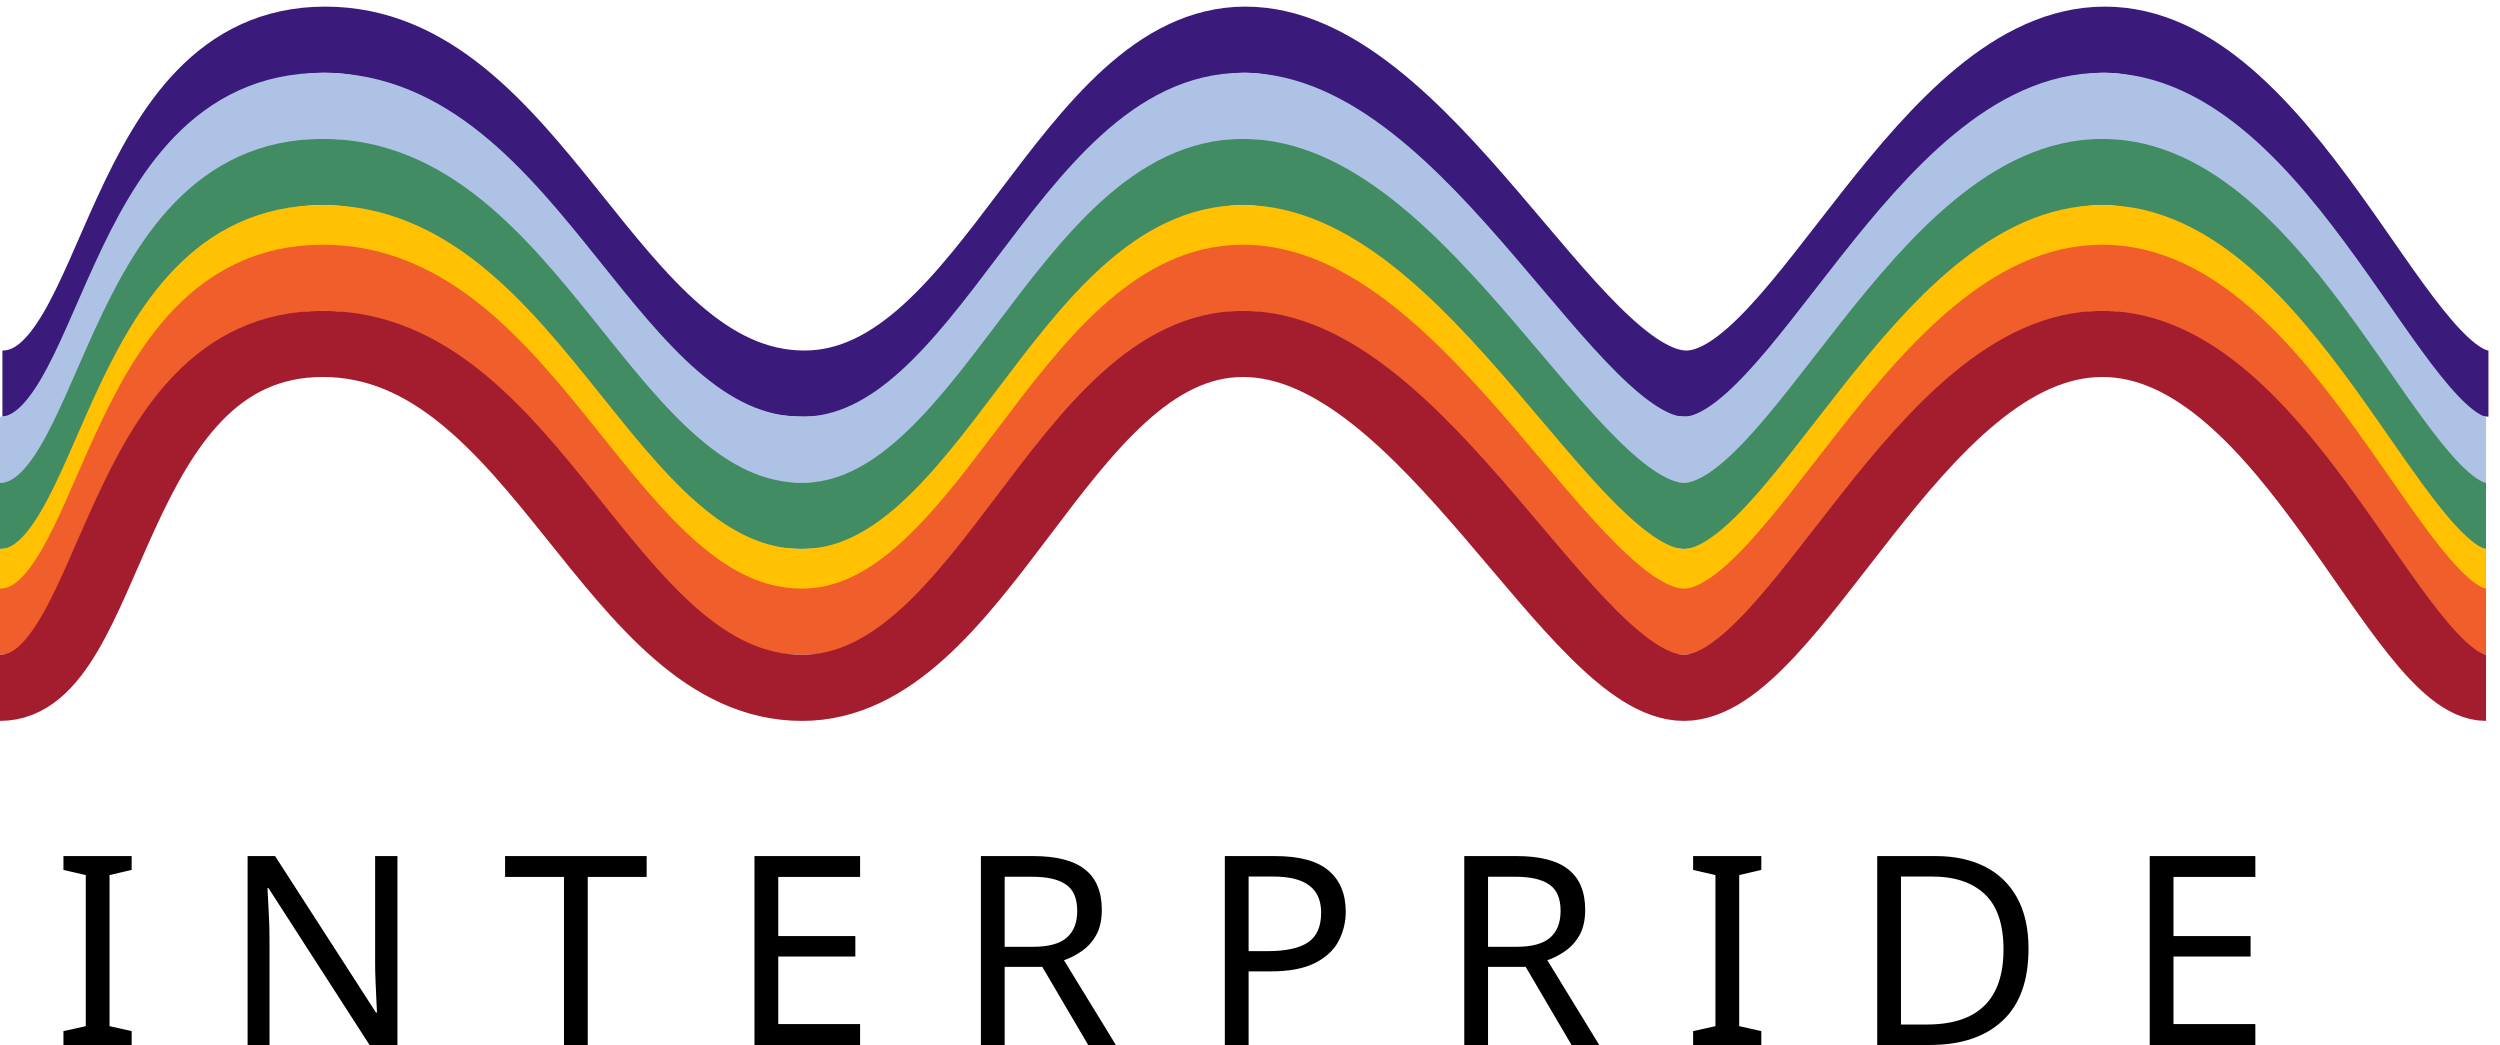
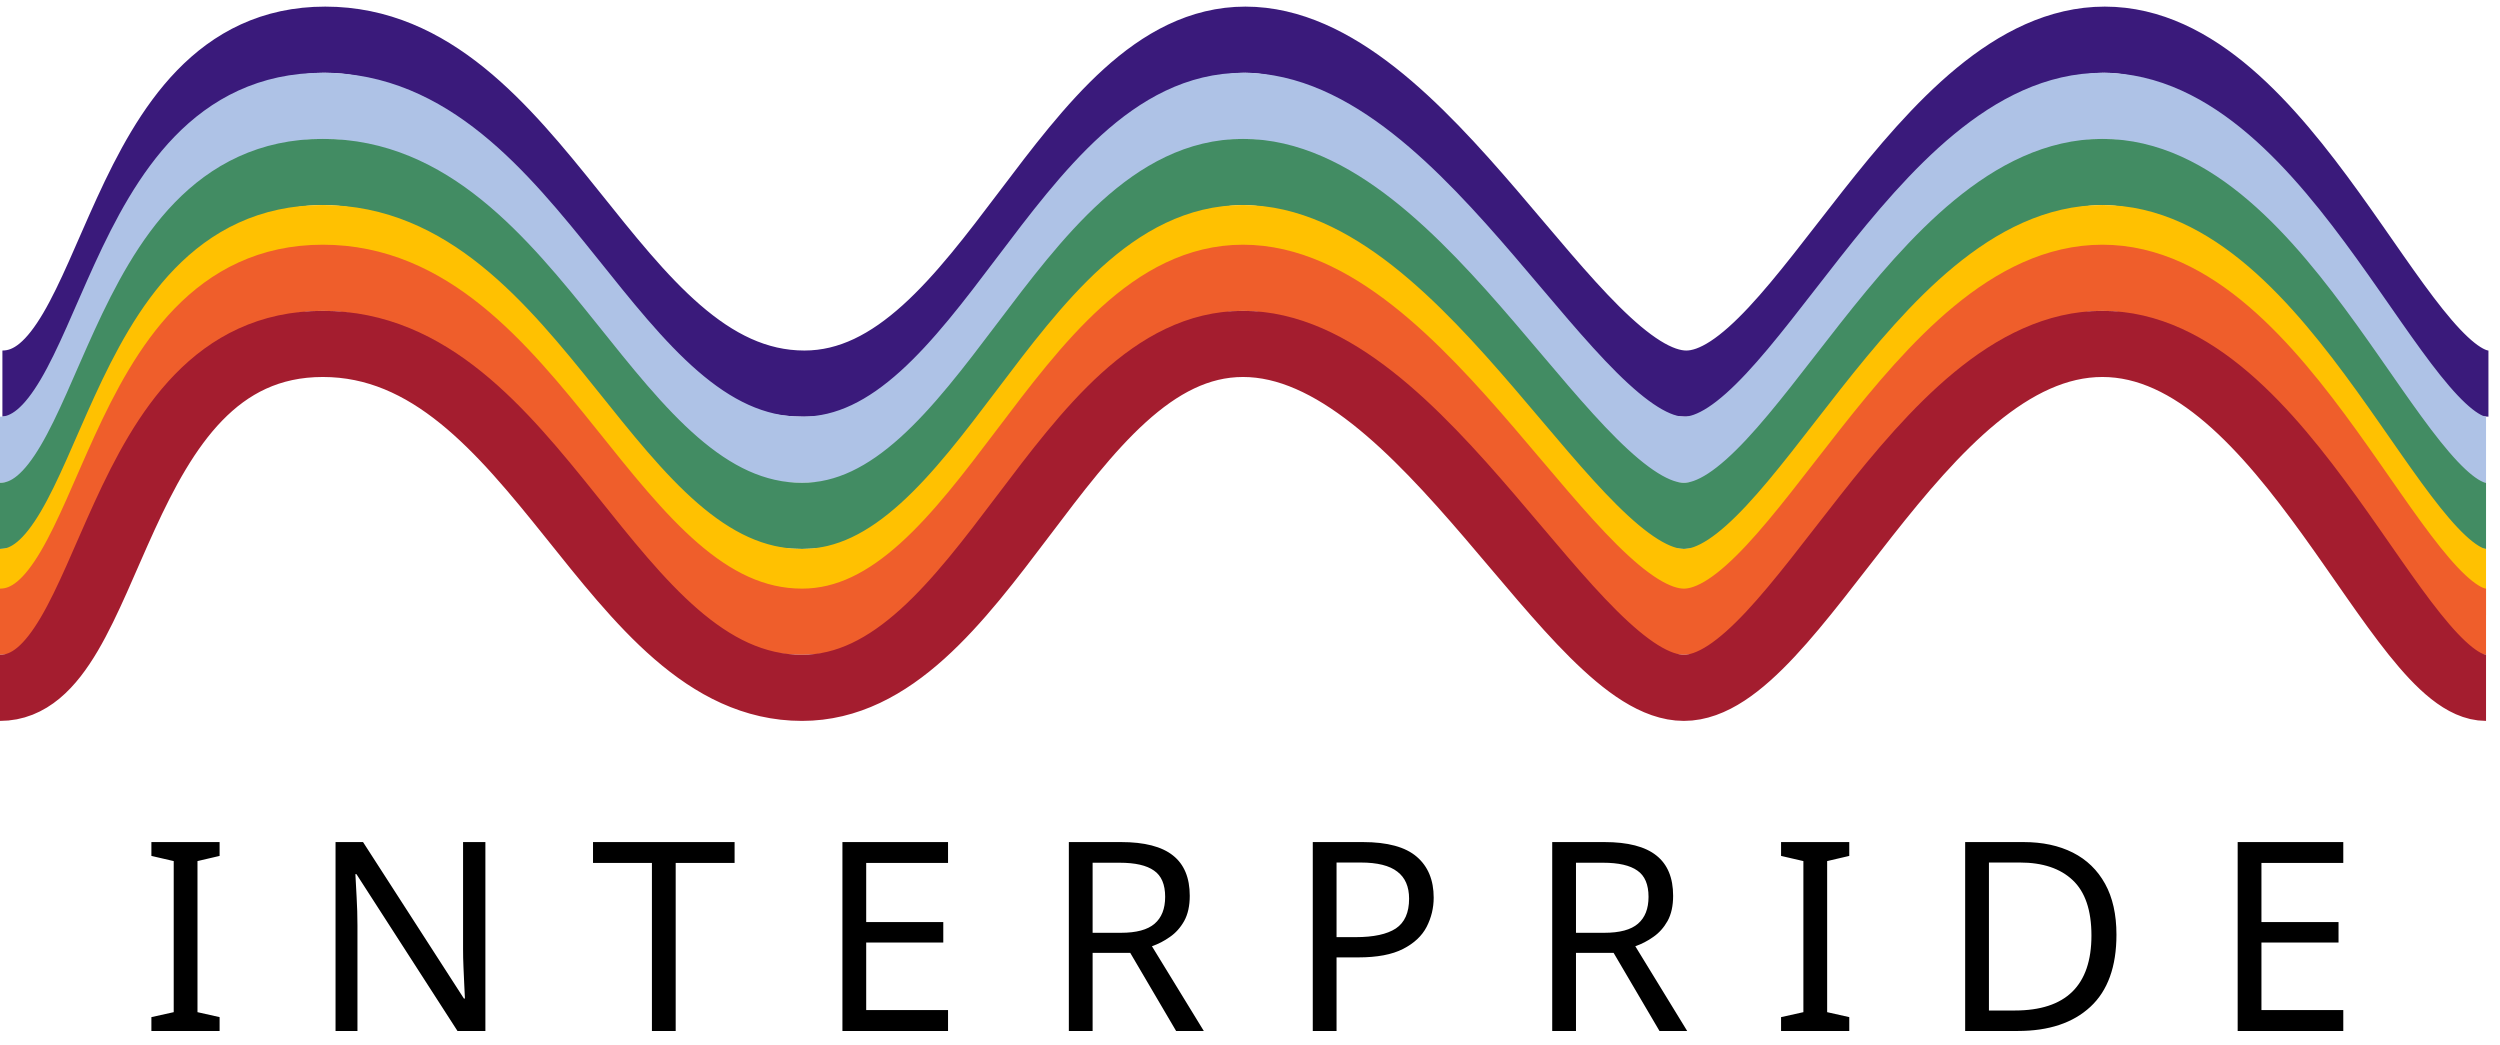
<svg xmlns="http://www.w3.org/2000/svg" width="189px" height="79px" viewBox="0 0 189 79" version="1.1">
  <g id="Page-2" stroke="none" stroke-width="1" fill="none" fill-rule="evenodd">
    <g id="Desktop-HD" transform="translate(-23, -25)">
      <g id="Group-2" transform="translate(23, 28)">
        <g id="Group" transform="translate(0, 0)" stroke-width="5">
          <path d="M0.182,26 C8.958,26 8.399,0 24.588,0 C40.777,0 46.264,26 60.814,26 C74.563,26 80.532,0 94.154,0 C107.775,0 119.074,26 127.484,26 C135.894,26 145.281,0 159.121,0 C172.961,0 181.447,26 188.126,26" id="Path" stroke="#3A1A7B" />
          <path d="M2.84217094e-14,31 C8.776,31 8.217,5 24.406,5 C40.595,5 46.083,31 60.633,31 C74.382,31 80.351,5 93.972,5 C107.594,5 118.893,31 127.302,31 C135.712,31 145.099,5 158.939,5 C172.779,5 181.265,31 187.944,31" id="Path" stroke="#AEC2E6" />
          <path d="M2.84217094e-14,36 C8.776,36 8.217,10 24.406,10 C40.595,10 46.083,36 60.633,36 C74.382,36 80.351,10 93.972,10 C107.594,10 118.893,36 127.302,36 C135.712,36 145.099,10 158.939,10 C172.779,10 181.265,36 187.944,36" id="Path" stroke="#428C63" />
          <path d="M2.84217094e-14,41 C8.776,41 8.217,15 24.406,15 C40.595,15 46.083,41 60.633,41 C74.382,41 80.351,15 93.972,15 C107.594,15 118.893,41 127.302,41 C135.712,41 145.099,15 158.939,15 C172.779,15 181.265,41 187.944,41" id="Path" stroke="#FFC101" />
          <path d="M2.84217094e-14,44 C8.776,44 8.217,18 24.406,18 C40.595,18 46.083,44 60.633,44 C74.382,44 80.351,18 93.972,18 C107.594,18 118.893,44 127.302,44 C135.712,44 145.099,18 158.939,18 C172.779,18 181.265,44 187.944,44" id="Path" stroke="#EF5E2B" />
          <path d="M2.84217094e-14,49 C8.776,49 8.217,23 24.406,23 C40.595,23 46.083,49 60.633,49 C74.382,49 80.351,23 93.972,23 C107.594,23 118.893,49 127.302,49 C135.712,49 145.099,23 158.939,23 C172.779,23 181.265,49 187.944,49" id="Path" stroke="#A41D2F" />
        </g>
        <text id="INTERPRIDE" font-family="Montserrat-SemiBold, Montserrat" font-size="20" font-weight="500" letter-spacing="6" fill="#000000">
-           <tspan x="4" y="76">INTERPRIDE</tspan>
+           <tspan x="50%" y="68" dominant-baseline="middle" text-anchor="middle">INTERPRIDE</tspan>
        </text>
      </g>
    </g>
  </g>
</svg>
